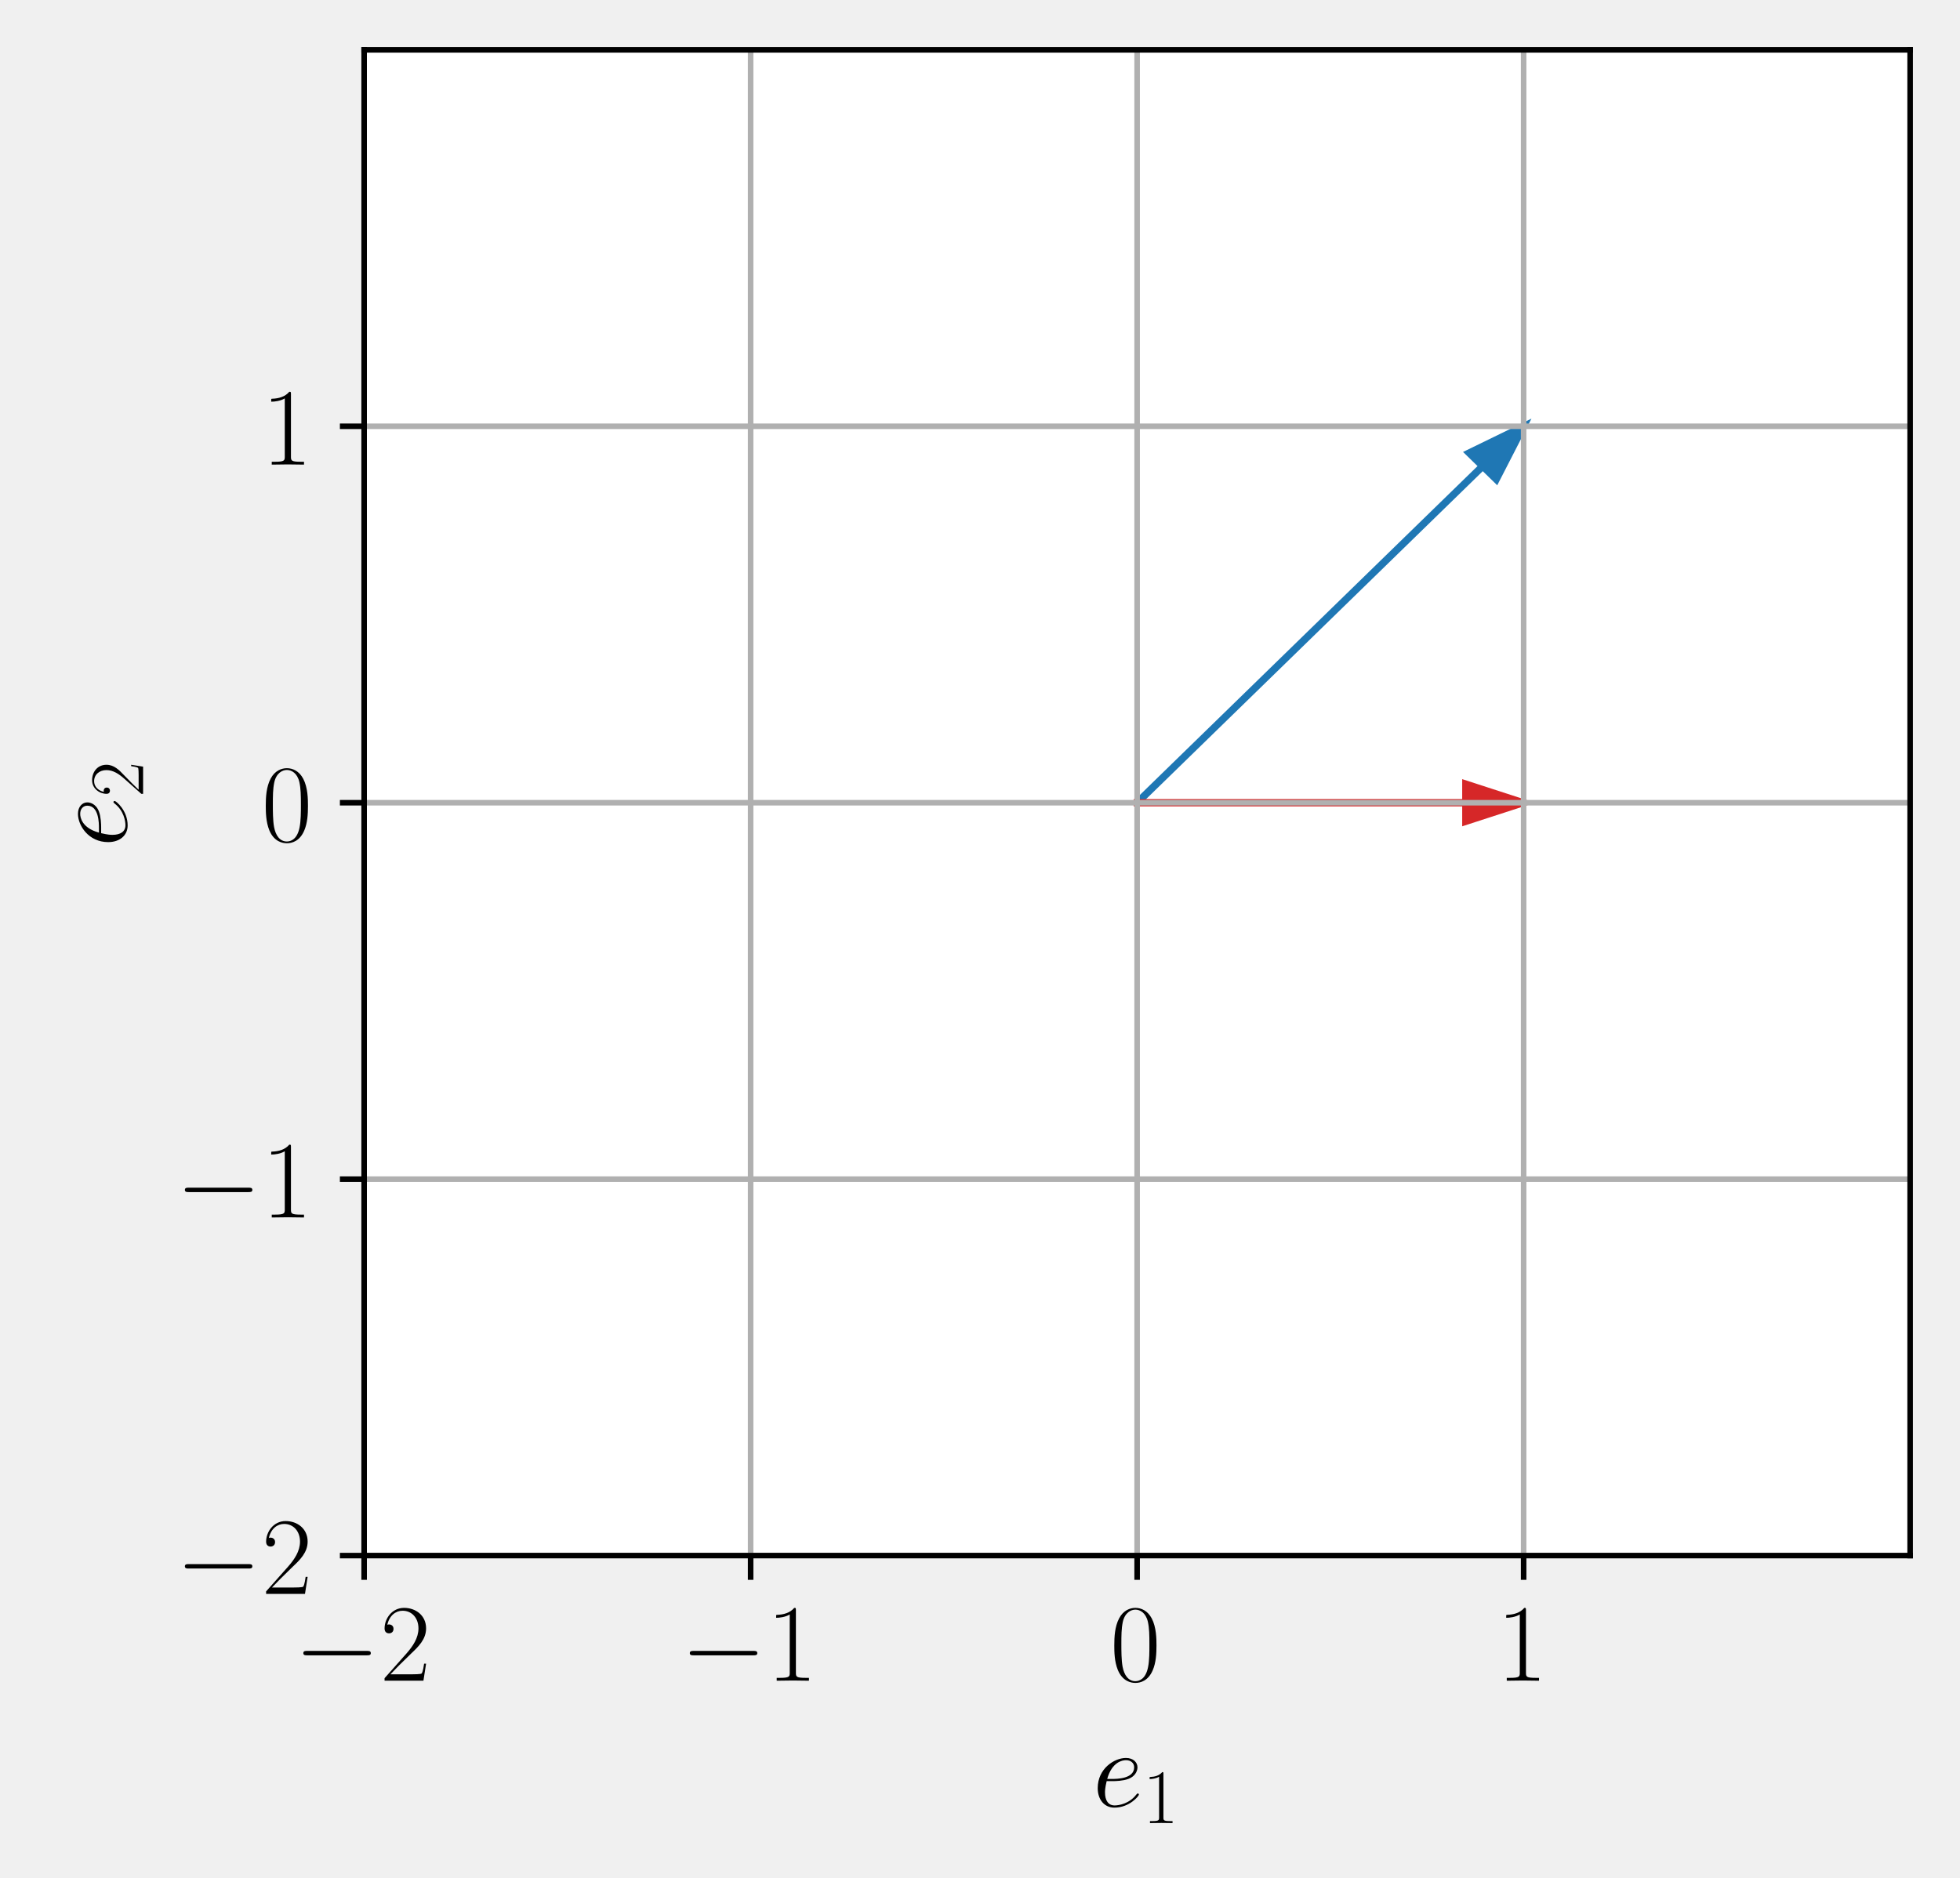
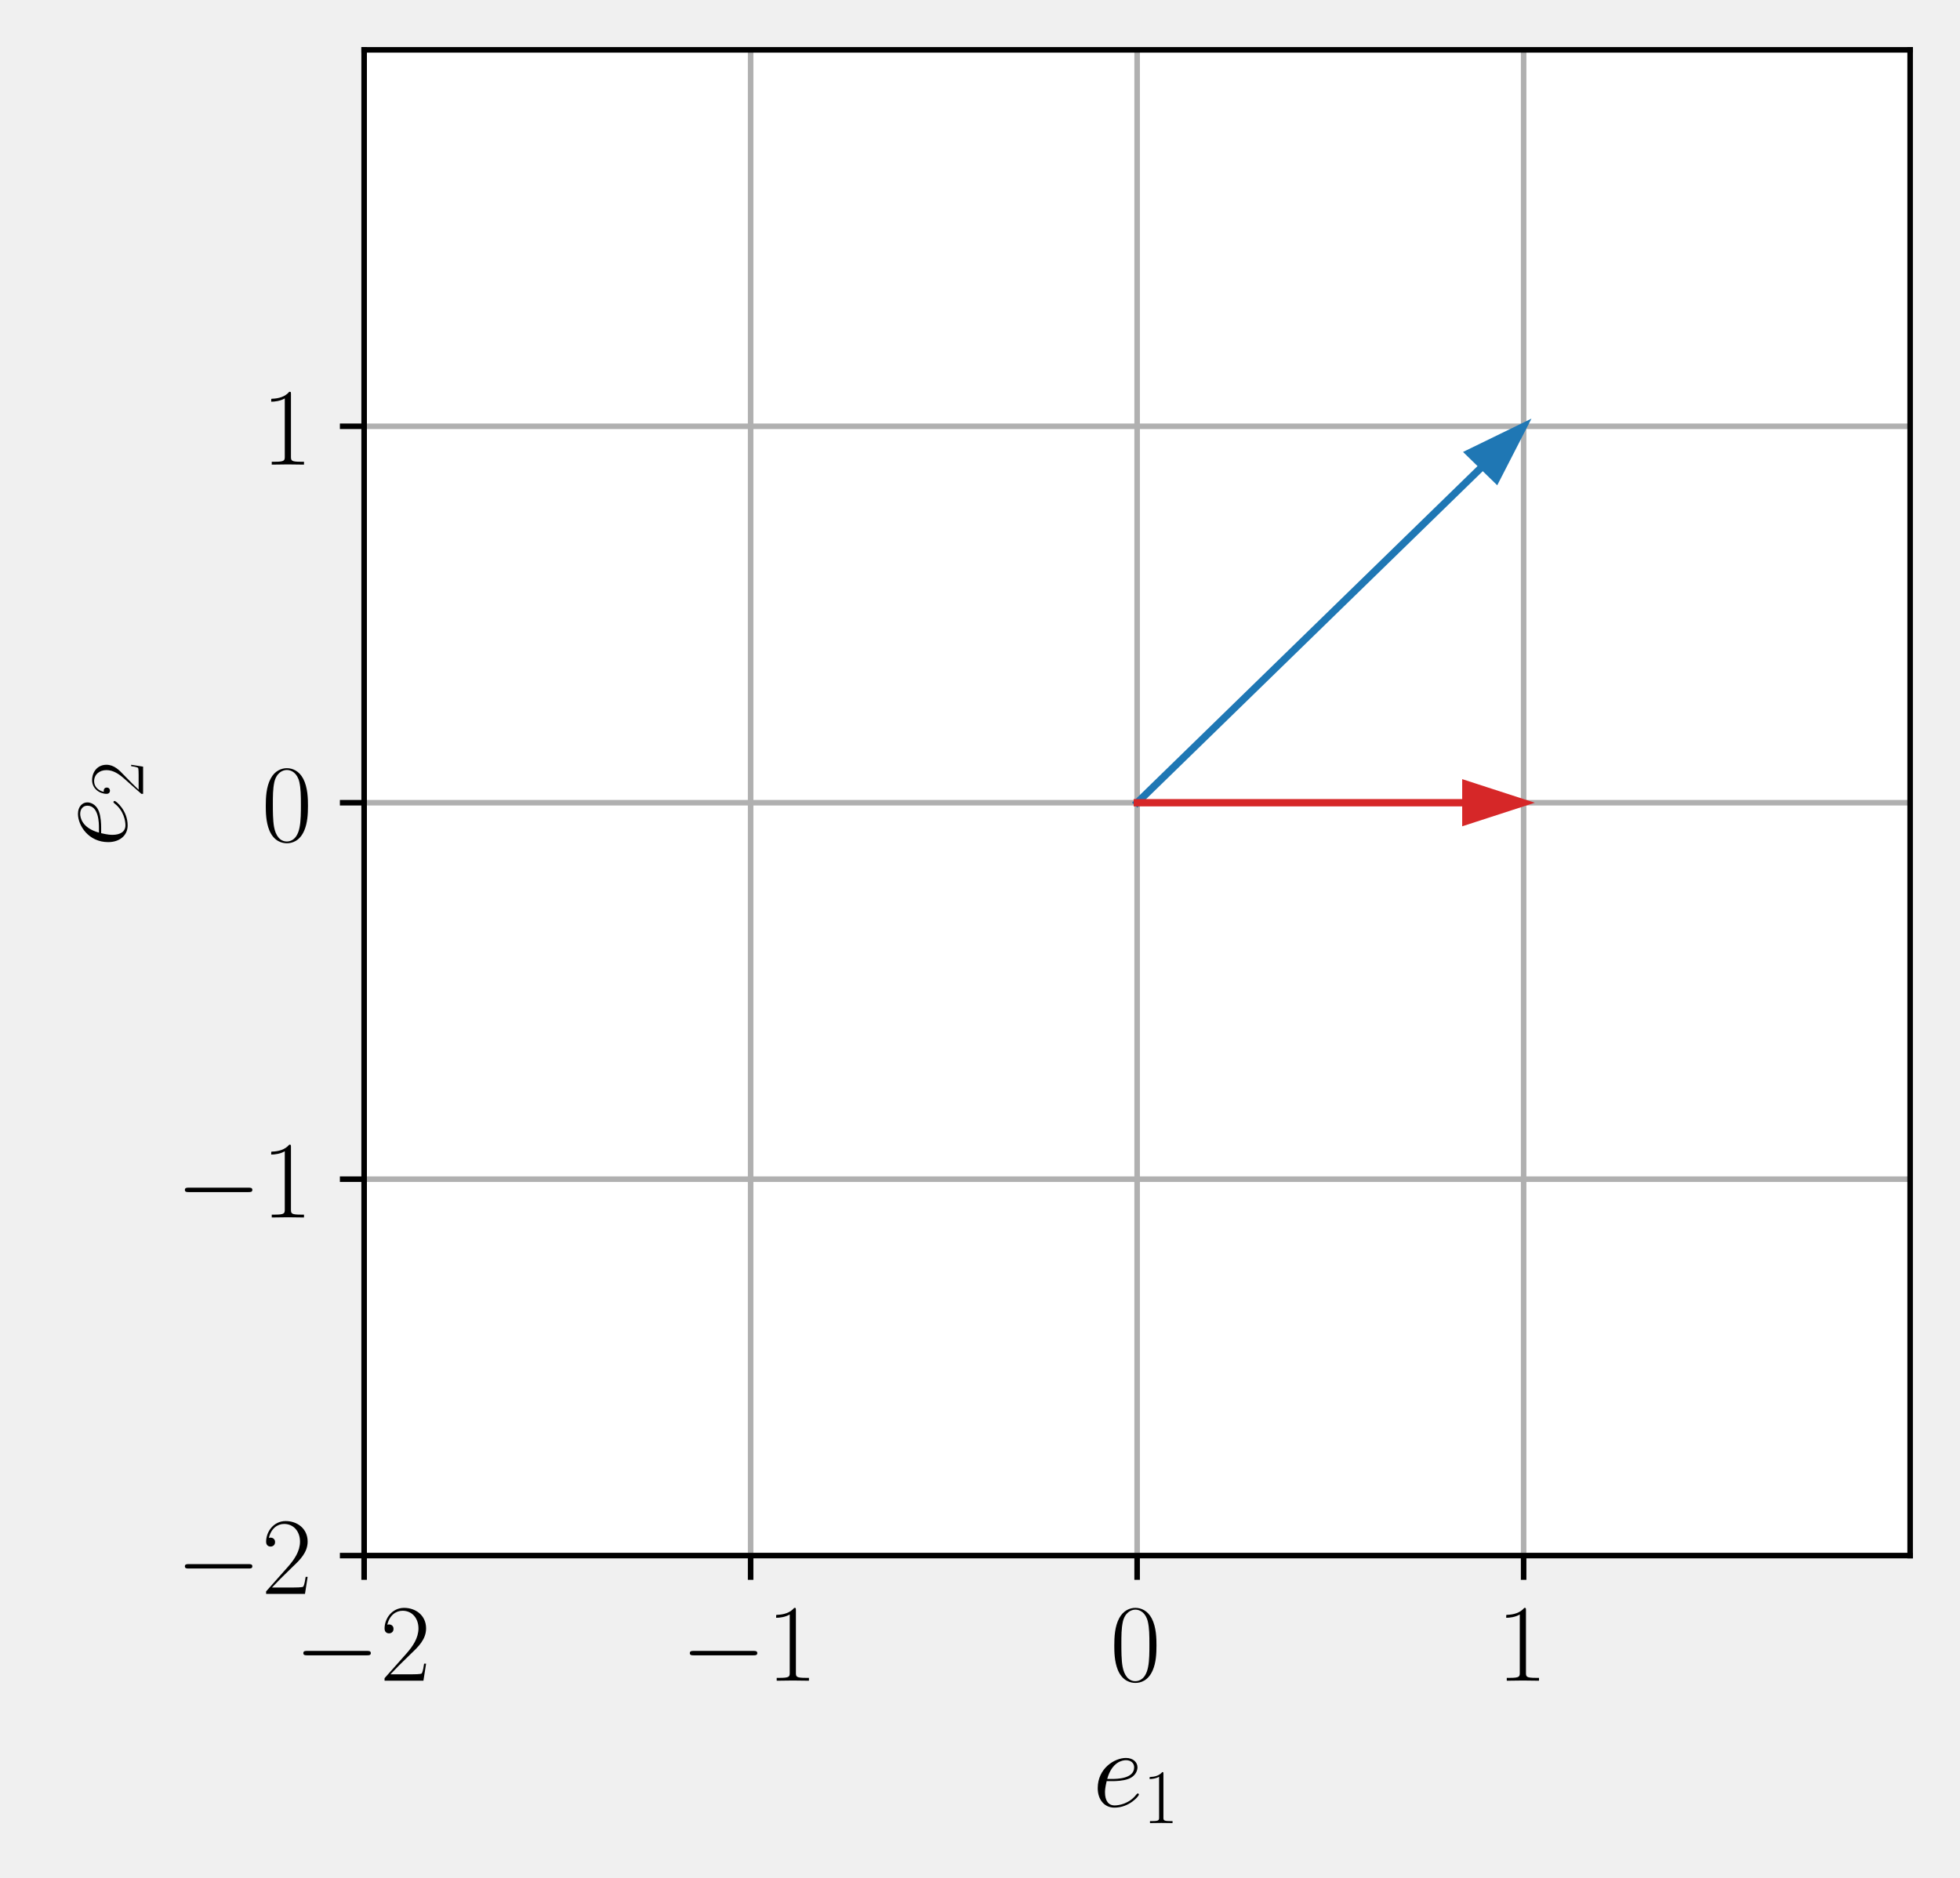
<svg xmlns="http://www.w3.org/2000/svg" xmlns:xlink="http://www.w3.org/1999/xlink" height="271.178pt" version="1.1" viewBox="0 0 282.971 271.178" width="282.971pt">
  <defs>
    <style type="text/css">*{stroke-linecap:butt;stroke-linejoin:round;}</style>
  </defs>
  <g id="figure_1">
    <g id="patch_1">
      <path d="M 0 271.178  L 282.971 271.178  L 282.971 0  L 0 0  z " style="fill:none;" />
    </g>
    <g id="axes_1">
      <g id="patch_2">
        <path d="M 52.571 224.64  L 275.771 224.64  L 275.771 7.2  L 52.571 7.2  z " style="fill:#ffffff;" />
      </g>
-       <g id="patch_3">
-         <path clip-path="url(#p03482e89cd)" d="M 219.971 61.56  L 216.025 69.248  L 214.072 67.345  L 164.191 115.939  L 164.151 115.901  L 214.033 67.307  L 212.08 65.404  z " style="fill:#1f77b4;stroke:#1f77b4;stroke-linejoin:miter;" />
-       </g>
-       <g id="patch_4">
-         <path clip-path="url(#p03482e89cd)" d="M 219.971 115.92  L 211.601 118.638  L 211.601 115.947  L 164.171 115.947  L 164.171 115.893  L 211.601 115.893  L 211.601 113.202  z " style="fill:#d62728;stroke:#d62728;stroke-linejoin:miter;" />
-       </g>
      <g id="matplotlib.axis_1">
        <g id="xtick_1">
          <g id="line2d_1">
-             <path clip-path="url(#p03482e89cd)" d="M 52.571 224.64  L 52.571 7.2  " style="fill:none;stroke:#b0b0b0;stroke-linecap:square;stroke-width:0.8;" />
+             <path clip-path="url(#pe1b4f55baa)" d="M 52.571 224.64  L 52.571 7.2  " style="fill:none;stroke:#b0b0b0;stroke-linecap:square;stroke-width:0.8;" />
          </g>
          <g id="line2d_2">
            <defs>
-               <path d="M 0 0  L 0 3.5  " id="ma97ccdfb8c" style="stroke:#000000;stroke-width:0.8;" />
+               <path d="M 0 0  L 0 3.5  " id="m0b689489a4" style="stroke:#000000;stroke-width:0.8;" />
            </defs>
            <g>
-               <use style="stroke:#000000;stroke-width:0.8;" x="52.571" xlink:href="#ma97ccdfb8c" y="224.64" />
+               <use style="stroke:#000000;stroke-width:0.8;" x="52.571" xlink:href="#m0b689489a4" y="224.64" />
            </g>
          </g>
          <g id="text_1">
            <g transform="translate(42.47006 242.7096)scale(0.16 -0.16)">
              <defs>
                <path d="M 4218 1472  C 4326 1472 4442 1472 4442 1600  C 4442 1728 4326 1728 4218 1728  L 755 1728  C 646 1728 531 1728 531 1600  C 531 1472 646 1472 755 1472  L 4218 1472  z " id="CMSY10-0" transform="scale(0.015625)" />
                <path d="M 2669 990  L 2554 990  C 2490 537 2438 460 2413 422  C 2381 371 1920 371 1830 371  L 602 371  C 832 620 1280 1073 1824 1596  C 2214 1966 2669 2400 2669 3033  C 2669 3788 2067 4224 1395 4224  C 691 4224 262 3603 262 3027  C 262 2777 448 2745 525 2745  C 589 2745 781 2783 781 3007  C 781 3206 614 3264 525 3264  C 486 3264 448 3257 422 3244  C 544 3788 915 4057 1306 4057  C 1862 4057 2227 3616 2227 3033  C 2227 2477 1901 1998 1536 1583  L 262 147  L 262 0  L 2515 0  L 2669 990  z " id="CMR17-32" transform="scale(0.015625)" />
              </defs>
              <use transform="scale(0.996264)" xlink:href="#CMSY10-0" />
              <use transform="translate(77.48747 0)scale(0.996264)" xlink:href="#CMR17-32" />
            </g>
          </g>
        </g>
        <g id="xtick_2">
          <g id="line2d_3">
-             <path clip-path="url(#p03482e89cd)" d="M 108.371 224.64  L 108.371 7.2  " style="fill:none;stroke:#b0b0b0;stroke-linecap:square;stroke-width:0.8;" />
+             <path clip-path="url(#pe1b4f55baa)" d="M 108.371 224.64  L 108.371 7.2  " style="fill:none;stroke:#b0b0b0;stroke-linecap:square;stroke-width:0.8;" />
          </g>
          <g id="line2d_4">
            <g>
-               <use style="stroke:#000000;stroke-width:0.8;" x="108.371" xlink:href="#ma97ccdfb8c" y="224.64" />
+               <use style="stroke:#000000;stroke-width:0.8;" x="108.371" xlink:href="#m0b689489a4" y="224.64" />
            </g>
          </g>
          <g id="text_2">
            <g transform="translate(98.27006 242.7096)scale(0.16 -0.16)">
              <defs>
                <path d="M 1702 4083  C 1702 4217 1696 4224 1606 4224  C 1357 3927 979 3833 621 3820  C 602 3820 570 3820 563 3808  C 557 3795 557 3782 557 3648  C 755 3648 1088 3686 1344 3839  L 1344 467  C 1344 243 1331 166 781 166  L 589 166  L 589 0  C 896 6 1216 12 1523 12  C 1830 12 2150 6 2458 0  L 2458 166  L 2266 166  C 1715 166 1702 236 1702 467  L 1702 4083  z " id="CMR17-31" transform="scale(0.015625)" />
              </defs>
              <use transform="scale(0.996264)" xlink:href="#CMSY10-0" />
              <use transform="translate(77.48747 0)scale(0.996264)" xlink:href="#CMR17-31" />
            </g>
          </g>
        </g>
        <g id="xtick_3">
          <g id="line2d_5">
-             <path clip-path="url(#p03482e89cd)" d="M 164.171 224.64  L 164.171 7.2  " style="fill:none;stroke:#b0b0b0;stroke-linecap:square;stroke-width:0.8;" />
+             <path clip-path="url(#pe1b4f55baa)" d="M 164.171 224.64  L 164.171 7.2  " style="fill:none;stroke:#b0b0b0;stroke-linecap:square;stroke-width:0.8;" />
          </g>
          <g id="line2d_6">
            <g>
-               <use style="stroke:#000000;stroke-width:0.8;" x="164.171" xlink:href="#ma97ccdfb8c" y="224.64" />
+               <use style="stroke:#000000;stroke-width:0.8;" x="164.171" xlink:href="#m0b689489a4" y="224.64" />
            </g>
          </g>
          <g id="text_3">
            <g transform="translate(160.2691 242.7096)scale(0.16 -0.16)">
              <defs>
                <path d="M 2688 2038  C 2688 2430 2682 3099 2413 3613  C 2176 4063 1798 4224 1466 4224  C 1158 4224 768 4082 525 3620  C 269 3137 243 2539 243 2038  C 243 1671 250 1112 448 623  C 723 -39 1216 -128 1466 -128  C 1760 -128 2208 -7 2470 604  C 2662 1048 2688 1568 2688 2038  z M 1466 -26  C 1056 -26 813 328 723 816  C 653 1196 653 1749 653 2109  C 653 2604 653 3015 736 3407  C 858 3954 1216 4121 1466 4121  C 1728 4121 2067 3947 2189 3420  C 2272 3054 2278 2623 2278 2109  C 2278 1691 2278 1176 2202 797  C 2067 96 1690 -26 1466 -26  z " id="CMR17-30" transform="scale(0.015625)" />
              </defs>
              <use transform="scale(0.996264)" xlink:href="#CMR17-30" />
            </g>
          </g>
        </g>
        <g id="xtick_4">
          <g id="line2d_7">
-             <path clip-path="url(#p03482e89cd)" d="M 219.971 224.64  L 219.971 7.2  " style="fill:none;stroke:#b0b0b0;stroke-linecap:square;stroke-width:0.8;" />
+             <path clip-path="url(#pe1b4f55baa)" d="M 219.971 224.64  L 219.971 7.2  " style="fill:none;stroke:#b0b0b0;stroke-linecap:square;stroke-width:0.8;" />
          </g>
          <g id="line2d_8">
            <g>
-               <use style="stroke:#000000;stroke-width:0.8;" x="219.971" xlink:href="#ma97ccdfb8c" y="224.64" />
+               <use style="stroke:#000000;stroke-width:0.8;" x="219.971" xlink:href="#m0b689489a4" y="224.64" />
            </g>
          </g>
          <g id="text_4">
            <g transform="translate(216.0691 242.7096)scale(0.16 -0.16)">
              <use transform="scale(0.996264)" xlink:href="#CMR17-31" />
            </g>
          </g>
        </g>
        <g id="text_5">
          <g transform="translate(157.7646 260.8787)scale(0.16 -0.16)">
            <defs>
              <path d="M 1146 1472  C 1318 1472 1754 1484 2061 1600  C 2547 1786 2592 2160 2592 2275  C 2592 2559 2349 2816 1926 2816  C 1254 2816 288 2205 288 1066  C 288 400 672 -64 1254 -64  C 2125 -64 2675 609 2675 691  C 2675 729 2637 761 2611 761  C 2592 761 2586 755 2528 698  C 2118 159 1510 64 1267 64  C 902 64 710 349 710 818  C 710 907 710 1066 806 1472  L 1146 1472  z M 838 1600  C 1114 2591 1722 2687 1926 2687  C 2208 2687 2400 2520 2400 2275  C 2400 1600 1376 1600 1107 1600  L 838 1600  z " id="CMMI12-65" transform="scale(0.015625)" />
            </defs>
            <use transform="scale(0.996264)" xlink:href="#CMMI12-65" />
            <use transform="translate(45.212 -14.94392)scale(0.697382)" xlink:href="#CMR17-31" />
          </g>
        </g>
      </g>
      <g id="matplotlib.axis_2">
        <g id="ytick_1">
          <g id="line2d_9">
-             <path clip-path="url(#p03482e89cd)" d="M 52.571 224.64  L 275.771 224.64  " style="fill:none;stroke:#b0b0b0;stroke-linecap:square;stroke-width:0.8;" />
+             <path clip-path="url(#pe1b4f55baa)" d="M 52.571 224.64  L 275.771 224.64  " style="fill:none;stroke:#b0b0b0;stroke-linecap:square;stroke-width:0.8;" />
          </g>
          <g id="line2d_10">
            <defs>
-               <path d="M 0 0  L -3.5 0  " id="mcf4cf9e377" style="stroke:#000000;stroke-width:0.8;" />
+               <path d="M 0 0  L -3.5 0  " id="m3ad0dc0cf6" style="stroke:#000000;stroke-width:0.8;" />
            </defs>
            <g>
-               <use style="stroke:#000000;stroke-width:0.8;" x="52.571" xlink:href="#mcf4cf9e377" y="224.64" />
+               <use style="stroke:#000000;stroke-width:0.8;" x="52.571" xlink:href="#m3ad0dc0cf6" y="224.64" />
            </g>
          </g>
          <g id="text_6">
            <g transform="translate(25.36906 230.1748)scale(0.16 -0.16)">
              <use transform="scale(0.996264)" xlink:href="#CMSY10-0" />
              <use transform="translate(77.48747 0)scale(0.996264)" xlink:href="#CMR17-32" />
            </g>
          </g>
        </g>
        <g id="ytick_2">
          <g id="line2d_11">
-             <path clip-path="url(#p03482e89cd)" d="M 52.571 170.28  L 275.771 170.28  " style="fill:none;stroke:#b0b0b0;stroke-linecap:square;stroke-width:0.8;" />
+             <path clip-path="url(#pe1b4f55baa)" d="M 52.571 170.28  L 275.771 170.28  " style="fill:none;stroke:#b0b0b0;stroke-linecap:square;stroke-width:0.8;" />
          </g>
          <g id="line2d_12">
            <g>
-               <use style="stroke:#000000;stroke-width:0.8;" x="52.571" xlink:href="#mcf4cf9e377" y="170.28" />
+               <use style="stroke:#000000;stroke-width:0.8;" x="52.571" xlink:href="#m3ad0dc0cf6" y="170.28" />
            </g>
          </g>
          <g id="text_7">
            <g transform="translate(25.36906 175.8148)scale(0.16 -0.16)">
              <use transform="scale(0.996264)" xlink:href="#CMSY10-0" />
              <use transform="translate(77.48747 0)scale(0.996264)" xlink:href="#CMR17-31" />
            </g>
          </g>
        </g>
        <g id="ytick_3">
          <g id="line2d_13">
-             <path clip-path="url(#p03482e89cd)" d="M 52.571 115.92  L 275.771 115.92  " style="fill:none;stroke:#b0b0b0;stroke-linecap:square;stroke-width:0.8;" />
+             <path clip-path="url(#pe1b4f55baa)" d="M 52.571 115.92  L 275.771 115.92  " style="fill:none;stroke:#b0b0b0;stroke-linecap:square;stroke-width:0.8;" />
          </g>
          <g id="line2d_14">
            <g>
-               <use style="stroke:#000000;stroke-width:0.8;" x="52.571" xlink:href="#mcf4cf9e377" y="115.92" />
+               <use style="stroke:#000000;stroke-width:0.8;" x="52.571" xlink:href="#m3ad0dc0cf6" y="115.92" />
            </g>
          </g>
          <g id="text_8">
            <g transform="translate(37.76706 121.4548)scale(0.16 -0.16)">
              <use transform="scale(0.996264)" xlink:href="#CMR17-30" />
            </g>
          </g>
        </g>
        <g id="ytick_4">
          <g id="line2d_15">
-             <path clip-path="url(#p03482e89cd)" d="M 52.571 61.56  L 275.771 61.56  " style="fill:none;stroke:#b0b0b0;stroke-linecap:square;stroke-width:0.8;" />
+             <path clip-path="url(#pe1b4f55baa)" d="M 52.571 61.56  L 275.771 61.56  " style="fill:none;stroke:#b0b0b0;stroke-linecap:square;stroke-width:0.8;" />
          </g>
          <g id="line2d_16">
            <g>
-               <use style="stroke:#000000;stroke-width:0.8;" x="52.571" xlink:href="#mcf4cf9e377" y="61.56" />
+               <use style="stroke:#000000;stroke-width:0.8;" x="52.571" xlink:href="#m3ad0dc0cf6" y="61.56" />
            </g>
          </g>
          <g id="text_9">
            <g transform="translate(37.76706 67.09479)scale(0.16 -0.16)">
              <use transform="scale(0.996264)" xlink:href="#CMR17-31" />
            </g>
          </g>
        </g>
        <g id="text_10">
          <g transform="translate(18.26959 122.3265)rotate(-90)scale(0.16 -0.16)">
            <use transform="scale(0.996264)" xlink:href="#CMMI12-65" />
            <use transform="translate(45.212 -14.94392)scale(0.697382)" xlink:href="#CMR17-32" />
          </g>
        </g>
+       </g>
+       <g id="patch_3">
+         <path clip-path="url(#pe1b4f55baa)" d="M 219.971 61.56  L 216.025 69.248  L 214.072 67.345  L 164.191 115.939  L 164.151 115.901  L 214.033 67.307  L 212.08 65.404  z " style="fill:#1f77b4;stroke:#1f77b4;stroke-linejoin:miter;" />
+       </g>
+       <g id="patch_4">
+         <path clip-path="url(#pe1b4f55baa)" d="M 219.971 115.92  L 211.601 118.638  L 211.601 115.947  L 164.171 115.947  L 164.171 115.893  L 211.601 115.893  L 211.601 113.202  z " style="fill:#d62728;stroke:#d62728;stroke-linejoin:miter;" />
      </g>
      <g id="patch_5">
        <path d="M 52.571 224.64  L 52.571 7.2  " style="fill:none;stroke:#000000;stroke-linecap:square;stroke-linejoin:miter;stroke-width:0.8;" />
      </g>
      <g id="patch_6">
        <path d="M 275.771 224.64  L 275.771 7.2  " style="fill:none;stroke:#000000;stroke-linecap:square;stroke-linejoin:miter;stroke-width:0.8;" />
      </g>
      <g id="patch_7">
        <path d="M 52.571 224.64  L 275.771 224.64  " style="fill:none;stroke:#000000;stroke-linecap:square;stroke-linejoin:miter;stroke-width:0.8;" />
      </g>
      <g id="patch_8">
        <path d="M 52.571 7.2  L 275.771 7.2  " style="fill:none;stroke:#000000;stroke-linecap:square;stroke-linejoin:miter;stroke-width:0.8;" />
      </g>
    </g>
  </g>
  <defs>
-     <clipPath id="p03482e89cd">
+     <clipPath id="pe1b4f55baa">
      <rect height="217.44" width="223.2" x="52.571" y="7.2" />
    </clipPath>
  </defs>
</svg>
